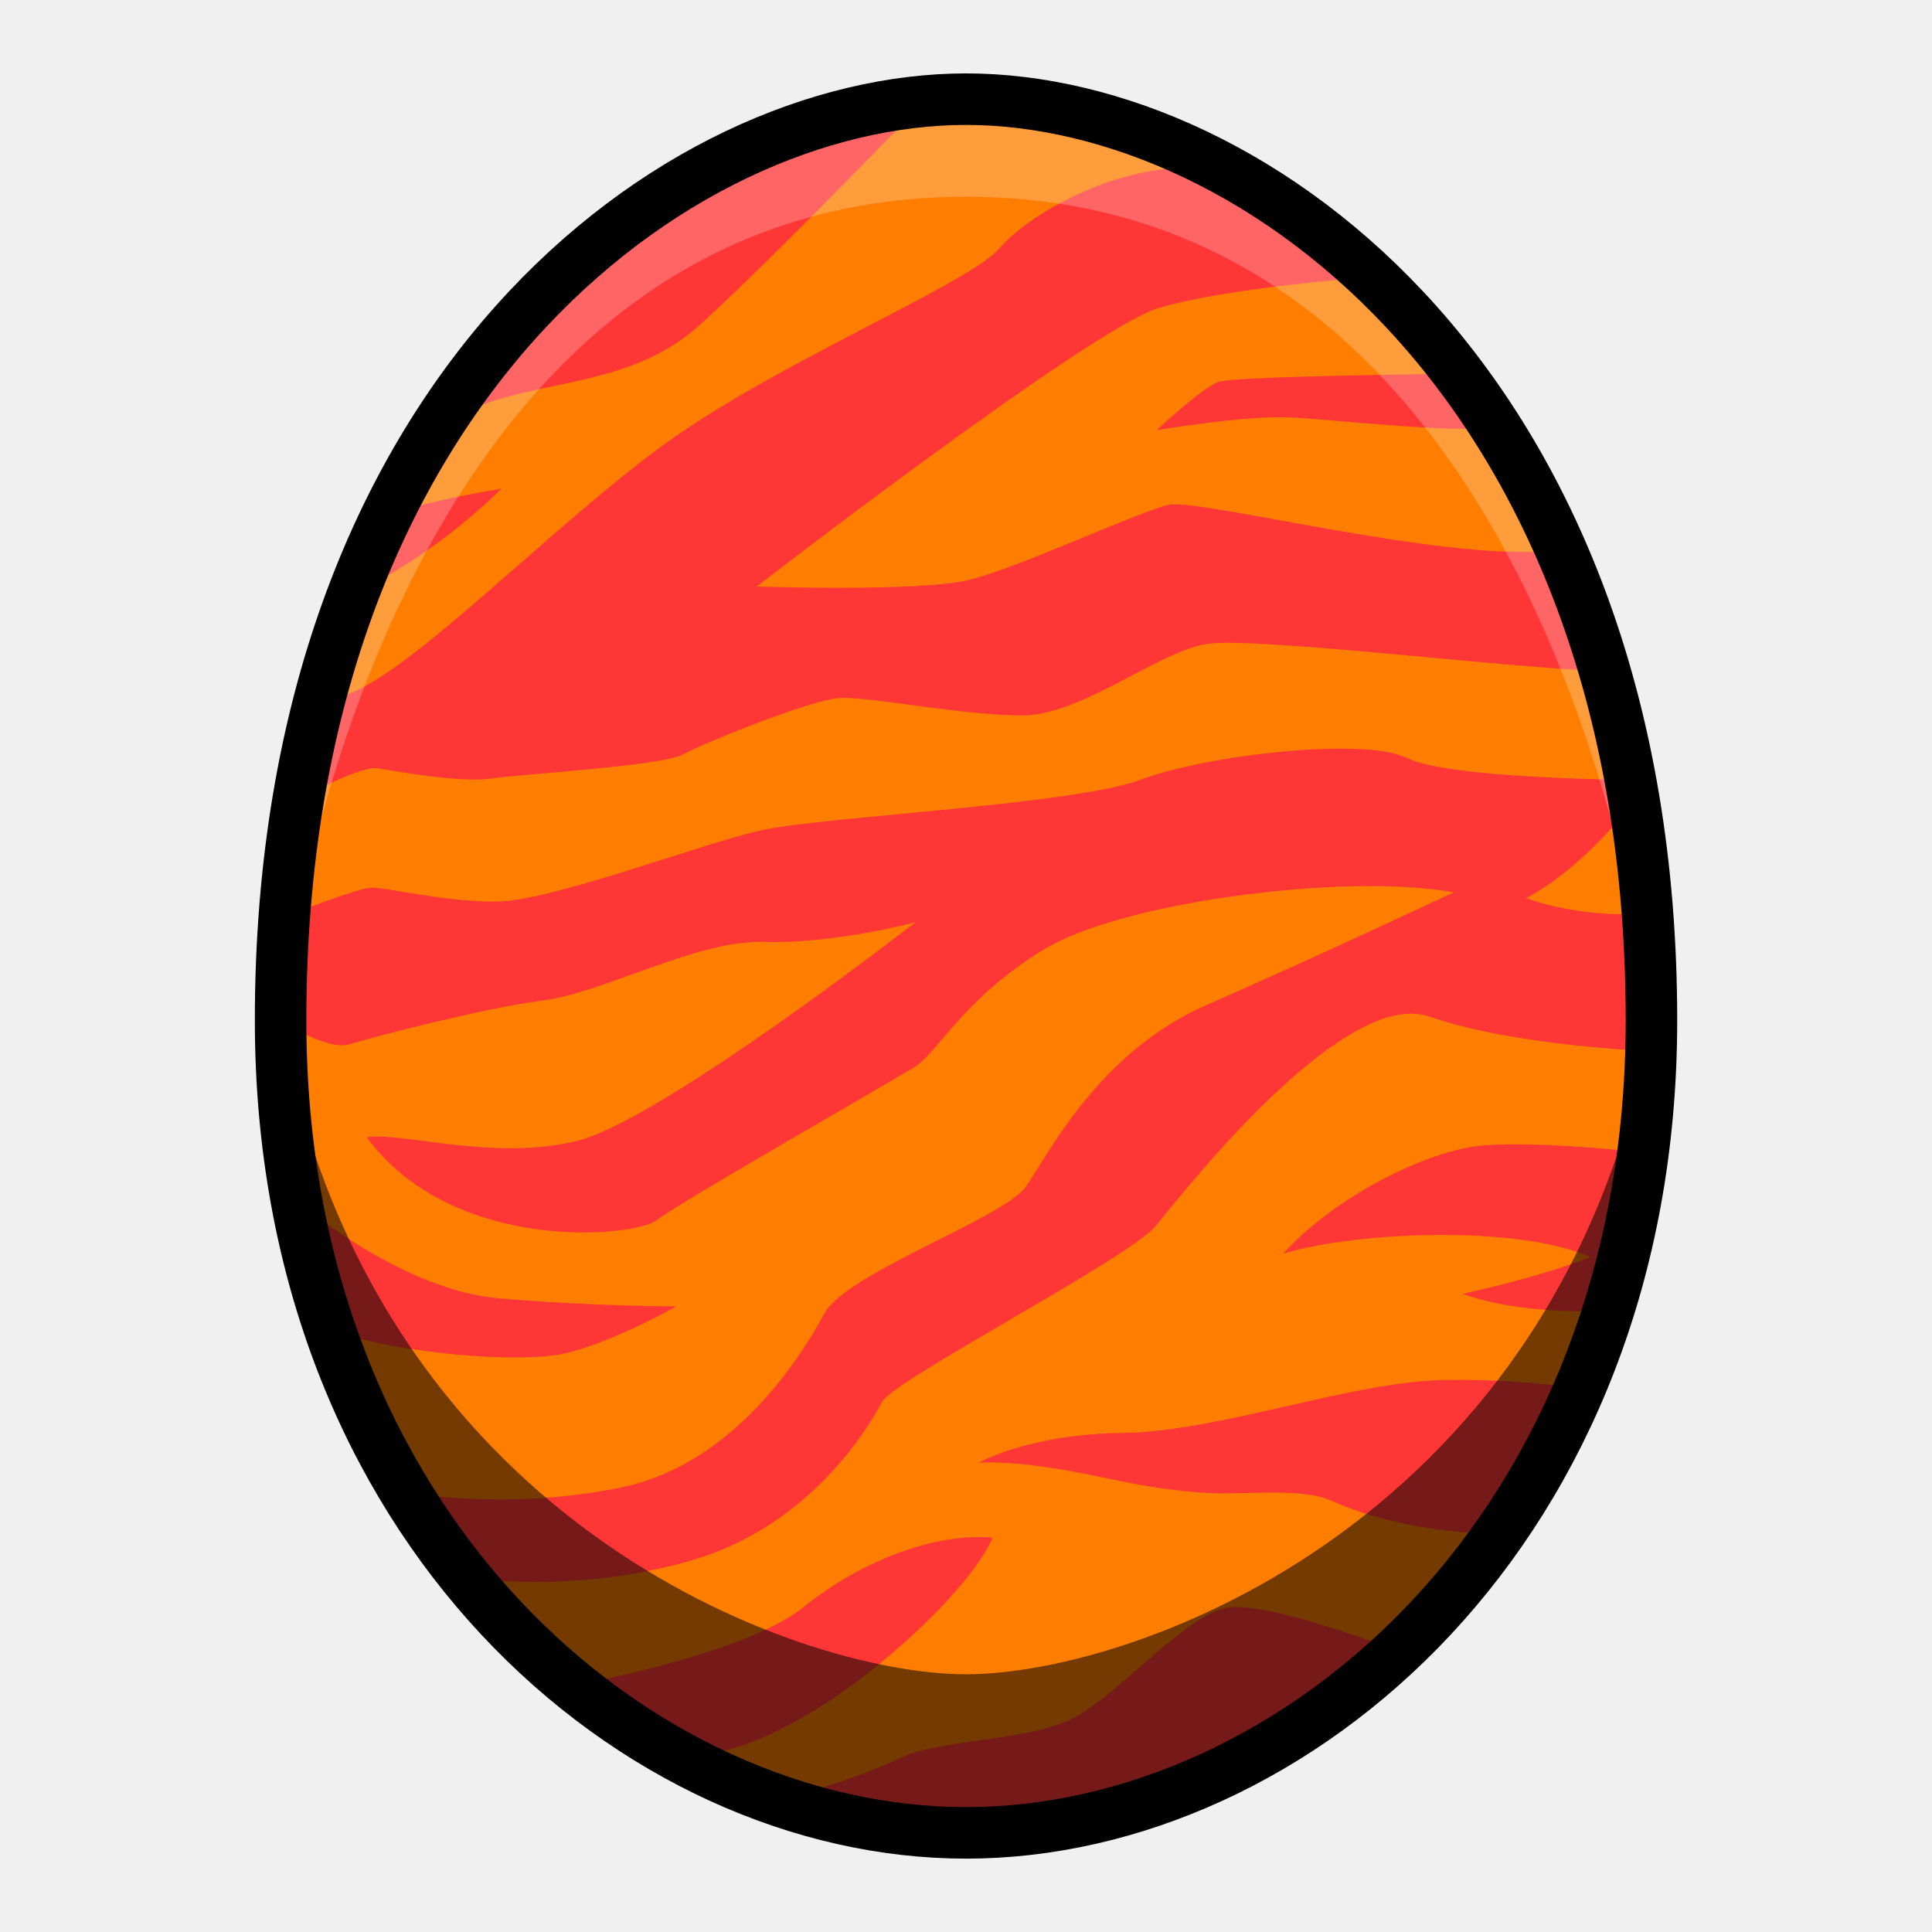
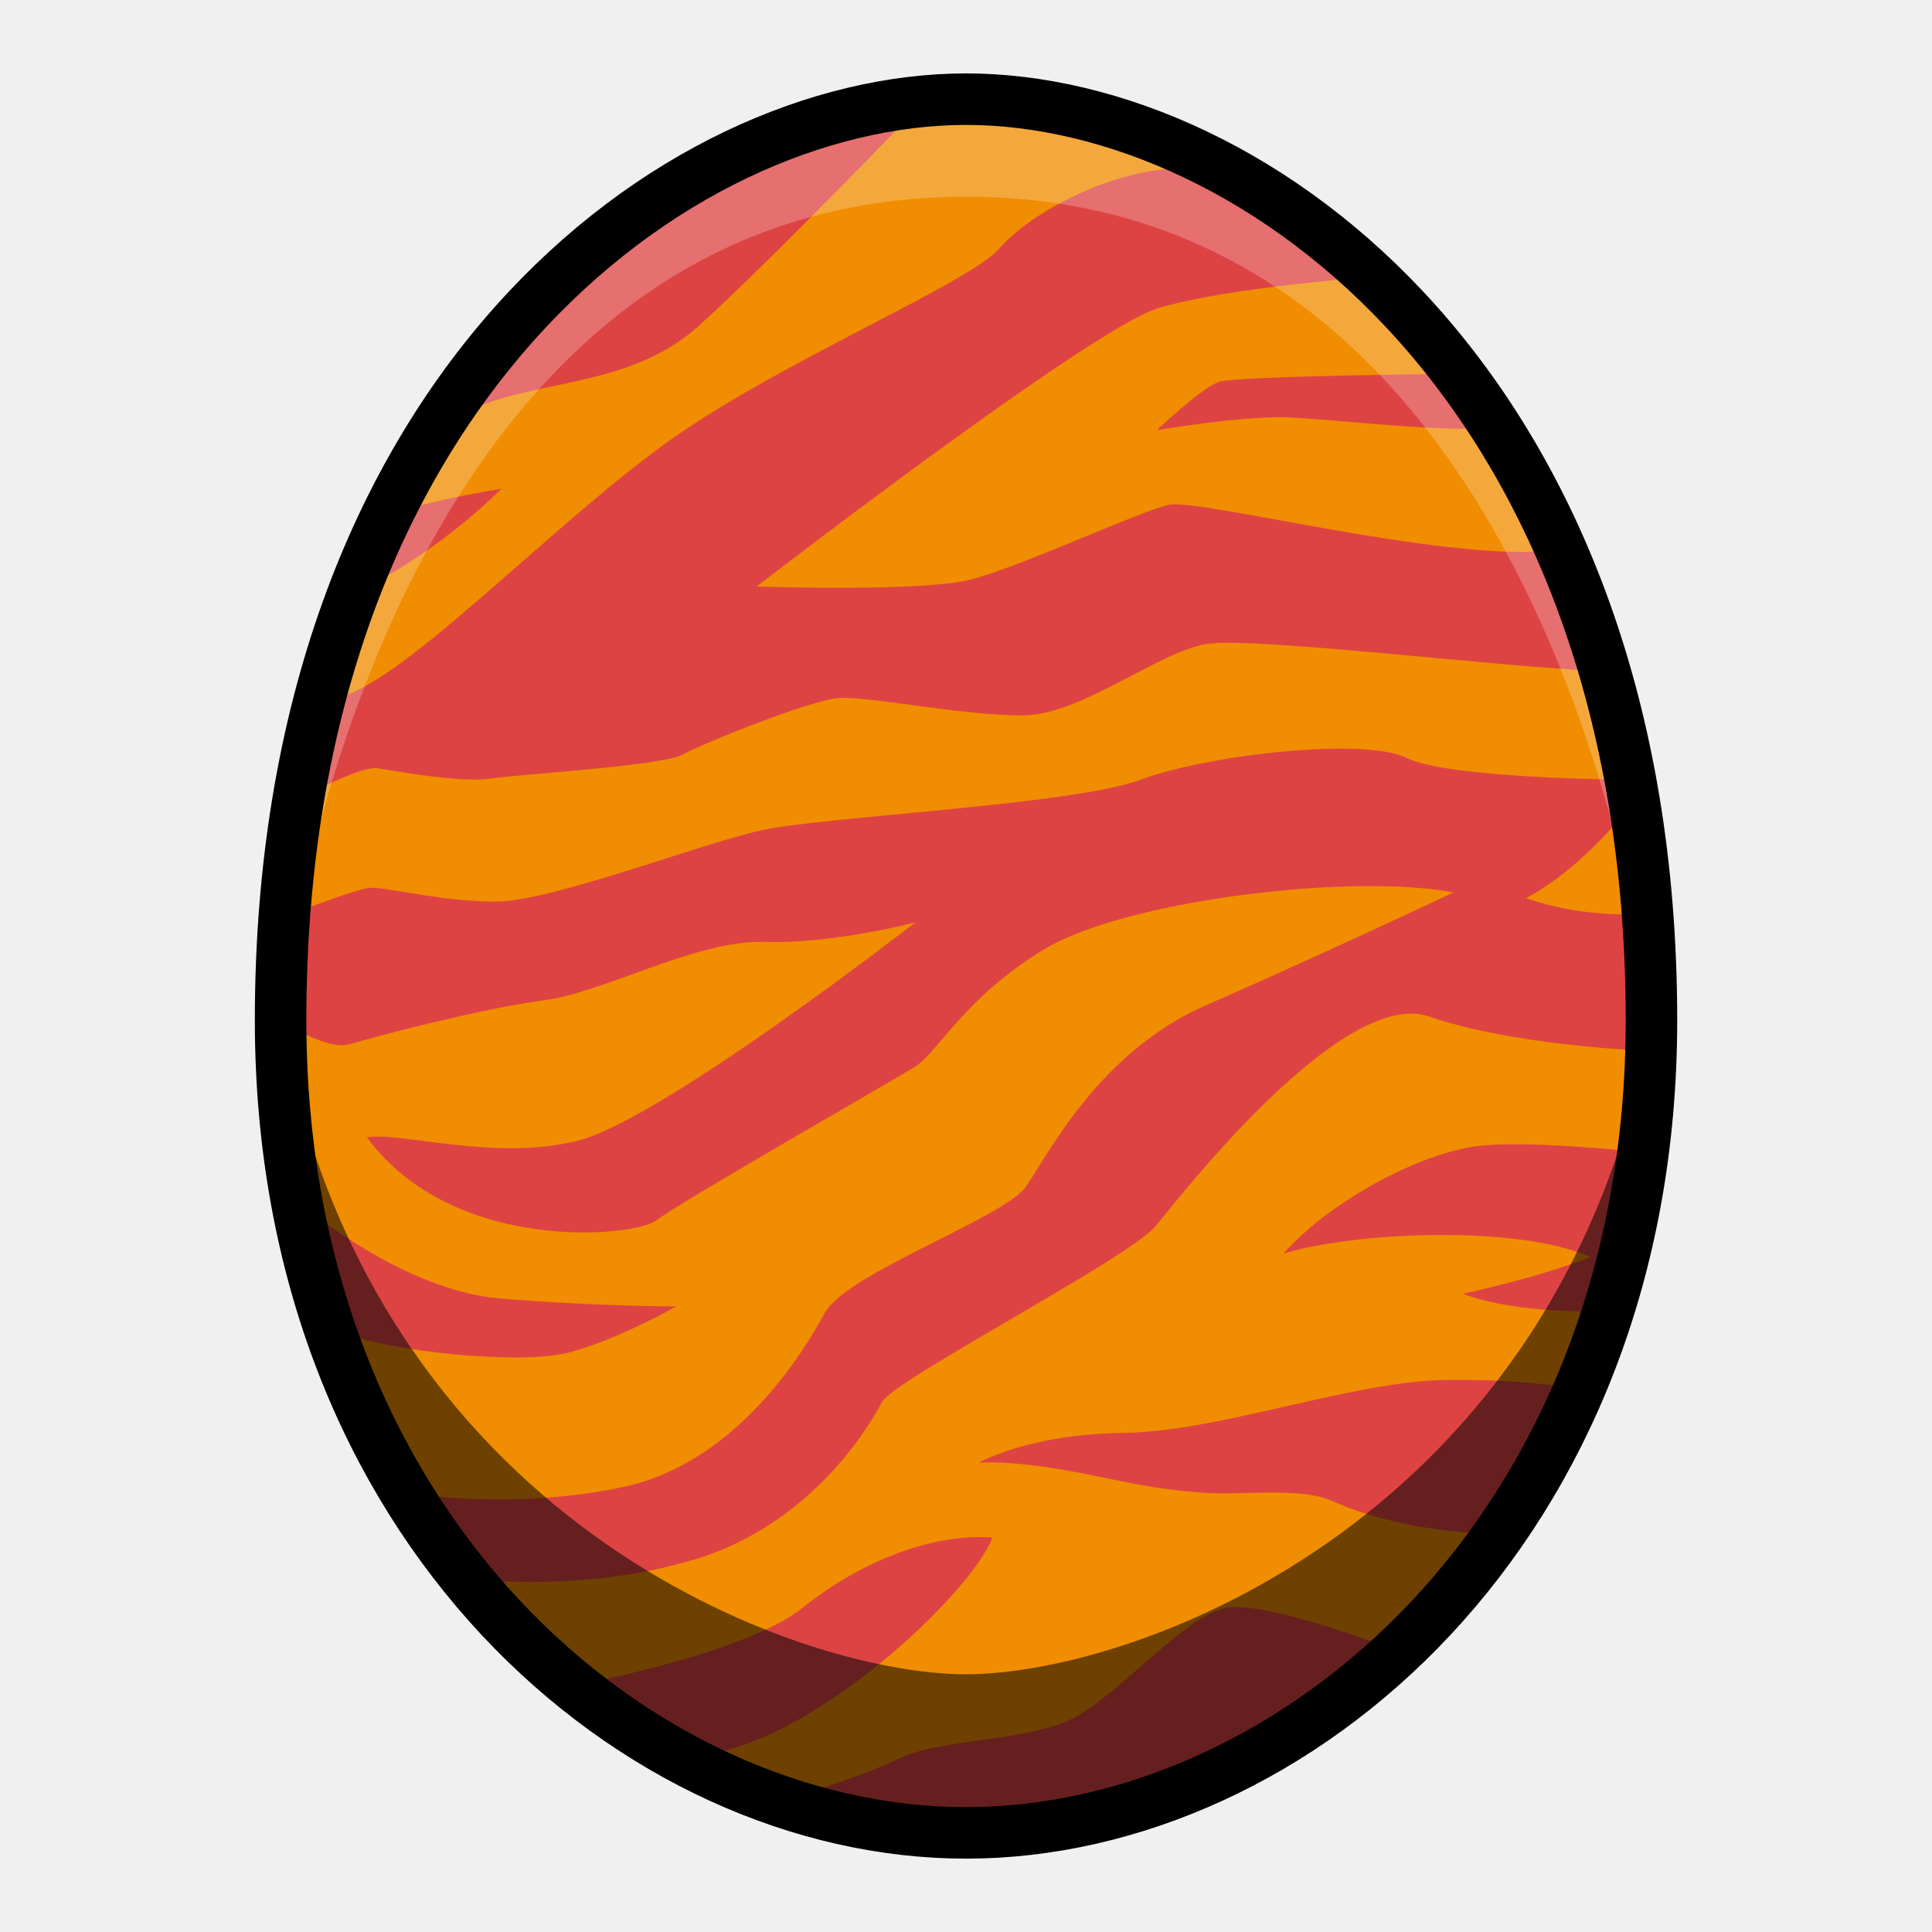
<svg xmlns="http://www.w3.org/2000/svg" viewBox="0 0 39.687 39.687">
-   <path d="M19.844 2.037c-5.953 0-14.08 5.977-14.08 18.922 0 10.442 7.34 16.692 14.08 16.692s14.08-6.25 14.08-16.692c0-12.945-8.127-18.922-14.08-18.922z" fill="#ff3636" />
-   <path d="M19.257 2.286c-.317.008-.5.03-.5.03s-2.882 3-4.394 4.37-3.59 1.062-5.008 1.89L7.937 10.63c.567-.307 2.363-.59 2.363-.59-1.37 1.347-2.717 1.985-2.717 1.985l-.638 2.29c1.276-.212 4.583-3.732 6.946-5.362 2.362-1.63 6.024-3.142 6.638-3.85.614-.71 2.291-1.654 3.85-1.654-2.02-1.099-4.172-1.187-5.122-1.163zm8.879 3.407s-2.953.213-4.347.638c-1.394.425-8.245 5.717-8.245 5.717s3.379.118 4.394-.142c1.016-.26 3.45-1.393 4.064-1.535.614-.142 5.575 1.157 7.843.945l-1.253-2.528c-.897.095-3.165-.166-4.087-.213-.921-.047-2.74.26-2.74.26s.921-.874 1.276-.992c.354-.118 4.795-.165 4.795-.165l-1.7-1.985zm-2.774 7.513a3.637 3.637 0 0 0-.581.023c-.992.166-2.551 1.441-3.733 1.465-1.18.023-3.236-.402-3.826-.354-.59.047-2.765.921-3.19 1.157-.425.236-3.307.402-3.945.496-.638.095-2.032-.165-2.339-.213-.307-.047-1.346.497-1.346.497l-.354 2.48s1.252-.496 1.559-.52c.307-.023 1.44.284 2.575.284 1.134 0 4.181-1.181 5.457-1.465 1.276-.283 6.402-.52 7.796-1.04 1.394-.52 4.606-.873 5.457-.448.85.425 4.488.449 4.488.449l.118.52s-.94 1.271-2.15 1.913c1.07.38 2.15.33 2.15.33l.402-1.96-.969-3.048c-1.157.02-5.77-.537-7.57-.566zm2.526 4.998c-2.28.038-5.221.547-6.461 1.309-1.654 1.016-2.15 2.103-2.646 2.41-.496.307-4.843 2.787-5.292 3.142-.449.354-4.181.703-5.953-1.702.709-.118 2.599.497 4.323.072 1.725-.425 6.946-4.489 6.946-4.489s-1.702.449-3.095.402c-1.394-.048-3.284 1.039-4.56 1.204-1.275.166-3.496.757-3.969.898-.472.142-1.417-.49-1.417-.49l.567 3.892s1.984 1.653 3.922 1.819c1.937.165 3.638.165 3.638.165s-1.205.685-2.197.945c-.992.26-3.591 0-4.772-.425l1.393 3.307s2.174.379 4.489-.118c2.315-.496 3.685-2.74 4.134-3.567.449-.827 3.685-1.96 4.134-2.599.449-.637 1.488-2.764 3.709-3.732 2.22-.969 5.08-2.315 5.08-2.315-.526-.1-1.213-.14-1.973-.128zm1.127 2.619c-1.825-.036-4.764 3.74-5.273 4.36-.544.66-5.386 3.165-5.623 3.614-.236.45-1.417 2.504-3.85 3.237-2.434.732-4.725.377-4.725.377l2.197 2.221s3.544-.638 4.748-1.606c1.205-.969 2.693-1.536 3.898-1.441-.449 1.157-3.638 4.157-5.859 4.44l1.56.946s1.512-.426 2.386-.85c.874-.426 2.716-.331 3.661-.875.945-.543 2.244-2.078 3.071-2.22.827-.142 3.402.85 3.402.85l2.339-2.362s-1.961.047-3.591-.685c-.63-.283-1.848-.114-2.577-.162-1.157-.076-1.836-.27-2.69-.43-1.395-.259-1.985-.188-1.985-.188s1.015-.59 2.976-.614c1.961-.024 4.701-1.063 6.615-1.087 1.913-.023 2.787.213 2.787.213l.567-1.63s-1.795.095-3-.354c0 0 1.56-.331 2.622-.756-1.512-.662-4.819-.52-6.307-.071 1.04-1.158 2.953-2.127 4.11-2.221 1.158-.095 3.26.142 3.26.142l.19-2.079s-2.788-.095-4.56-.709a1.13 1.13 0 0 0-.35-.06z" fill="#ff7e00" />
+   <path d="M19.844 2.037c-5.953 0-14.08 5.977-14.08 18.922 0 10.442 7.34 16.692 14.08 16.692s14.08-6.25 14.08-16.692c0-12.945-8.127-18.922-14.08-18.922z" fill="#de4344" />
+   <path d="M19.257 2.286c-.317.008-.5.03-.5.03s-2.882 3-4.394 4.37-3.59 1.062-5.008 1.89L7.937 10.63c.567-.307 2.363-.59 2.363-.59-1.37 1.347-2.717 1.985-2.717 1.985l-.638 2.29c1.276-.212 4.583-3.732 6.946-5.362 2.362-1.63 6.024-3.142 6.638-3.85.614-.71 2.291-1.654 3.85-1.654-2.02-1.099-4.172-1.187-5.122-1.163zm8.879 3.407s-2.953.213-4.347.638c-1.394.425-8.245 5.717-8.245 5.717s3.379.118 4.394-.142c1.016-.26 3.45-1.393 4.064-1.535.614-.142 5.575 1.157 7.843.945l-1.253-2.528c-.897.095-3.165-.166-4.087-.213-.921-.047-2.74.26-2.74.26s.921-.874 1.276-.992c.354-.118 4.795-.165 4.795-.165l-1.7-1.985zm-2.774 7.513a3.637 3.637 0 0 0-.581.023c-.992.166-2.551 1.441-3.733 1.465-1.18.023-3.236-.402-3.826-.354-.59.047-2.765.921-3.19 1.157-.425.236-3.307.402-3.945.496-.638.095-2.032-.165-2.339-.213-.307-.047-1.346.497-1.346.497l-.354 2.48s1.252-.496 1.559-.52c.307-.023 1.44.284 2.575.284 1.134 0 4.181-1.181 5.457-1.465 1.276-.283 6.402-.52 7.796-1.04 1.394-.52 4.606-.873 5.457-.448.85.425 4.488.449 4.488.449l.118.52s-.94 1.271-2.15 1.913c1.07.38 2.15.33 2.15.33l.402-1.96-.969-3.048c-1.157.02-5.77-.537-7.57-.566zm2.526 4.998c-2.28.038-5.221.547-6.461 1.309-1.654 1.016-2.15 2.103-2.646 2.41-.496.307-4.843 2.787-5.292 3.142-.449.354-4.181.703-5.953-1.702.709-.118 2.599.497 4.323.072 1.725-.425 6.946-4.489 6.946-4.489s-1.702.449-3.095.402c-1.394-.048-3.284 1.039-4.56 1.204-1.275.166-3.496.757-3.969.898-.472.142-1.417-.49-1.417-.49l.567 3.892s1.984 1.653 3.922 1.819c1.937.165 3.638.165 3.638.165s-1.205.685-2.197.945c-.992.26-3.591 0-4.772-.425l1.393 3.307s2.174.379 4.489-.118c2.315-.496 3.685-2.74 4.134-3.567.449-.827 3.685-1.96 4.134-2.599.449-.637 1.488-2.764 3.709-3.732 2.22-.969 5.08-2.315 5.08-2.315-.526-.1-1.213-.14-1.973-.128zm1.127 2.619c-1.825-.036-4.764 3.74-5.273 4.36-.544.66-5.386 3.165-5.623 3.614-.236.45-1.417 2.504-3.85 3.237-2.434.732-4.725.377-4.725.377l2.197 2.221s3.544-.638 4.748-1.606c1.205-.969 2.693-1.536 3.898-1.441-.449 1.157-3.638 4.157-5.859 4.44l1.56.946s1.512-.426 2.386-.85c.874-.426 2.716-.331 3.661-.875.945-.543 2.244-2.078 3.071-2.22.827-.142 3.402.85 3.402.85l2.339-2.362s-1.961.047-3.591-.685c-.63-.283-1.848-.114-2.577-.162-1.157-.076-1.836-.27-2.69-.43-1.395-.259-1.985-.188-1.985-.188s1.015-.59 2.976-.614c1.961-.024 4.701-1.063 6.615-1.087 1.913-.023 2.787.213 2.787.213l.567-1.63s-1.795.095-3-.354c0 0 1.56-.331 2.622-.756-1.512-.662-4.819-.52-6.307-.071 1.04-1.158 2.953-2.127 4.11-2.221 1.158-.095 3.26.142 3.26.142l.19-2.079s-2.788-.095-4.56-.709a1.13 1.13 0 0 0-.35-.06z" fill="#f08d00" />
  <path d="M19.844 2.037c-8.886 0-14.08 9.48-14.08 18.922 0 0 1.718-16.918 14.08-16.918s14.08 16.918 14.08 16.918c0-9.441-5.195-18.922-14.08-18.922z" opacity=".238" fill="#fff" />
  <path d="M5.764 20.96c.25 12.681 10.938 16.69 14.08 16.69 3.141 0 13.83-4.009 14.08-16.69-1.822 10.269-10.607 13.433-14.08 13.433-3.474 0-12.258-3.164-14.08-13.434z" opacity=".541" />
  <path d="M19.844 2.037c-5.953 0-14.08 5.976-14.08 18.922 0 10.442 7.34 16.692 14.08 16.692s14.08-6.25 14.08-16.692c0-12.946-8.127-18.922-14.08-18.922z" fill="none" stroke="#000" stroke-width="1.058" />
</svg>
